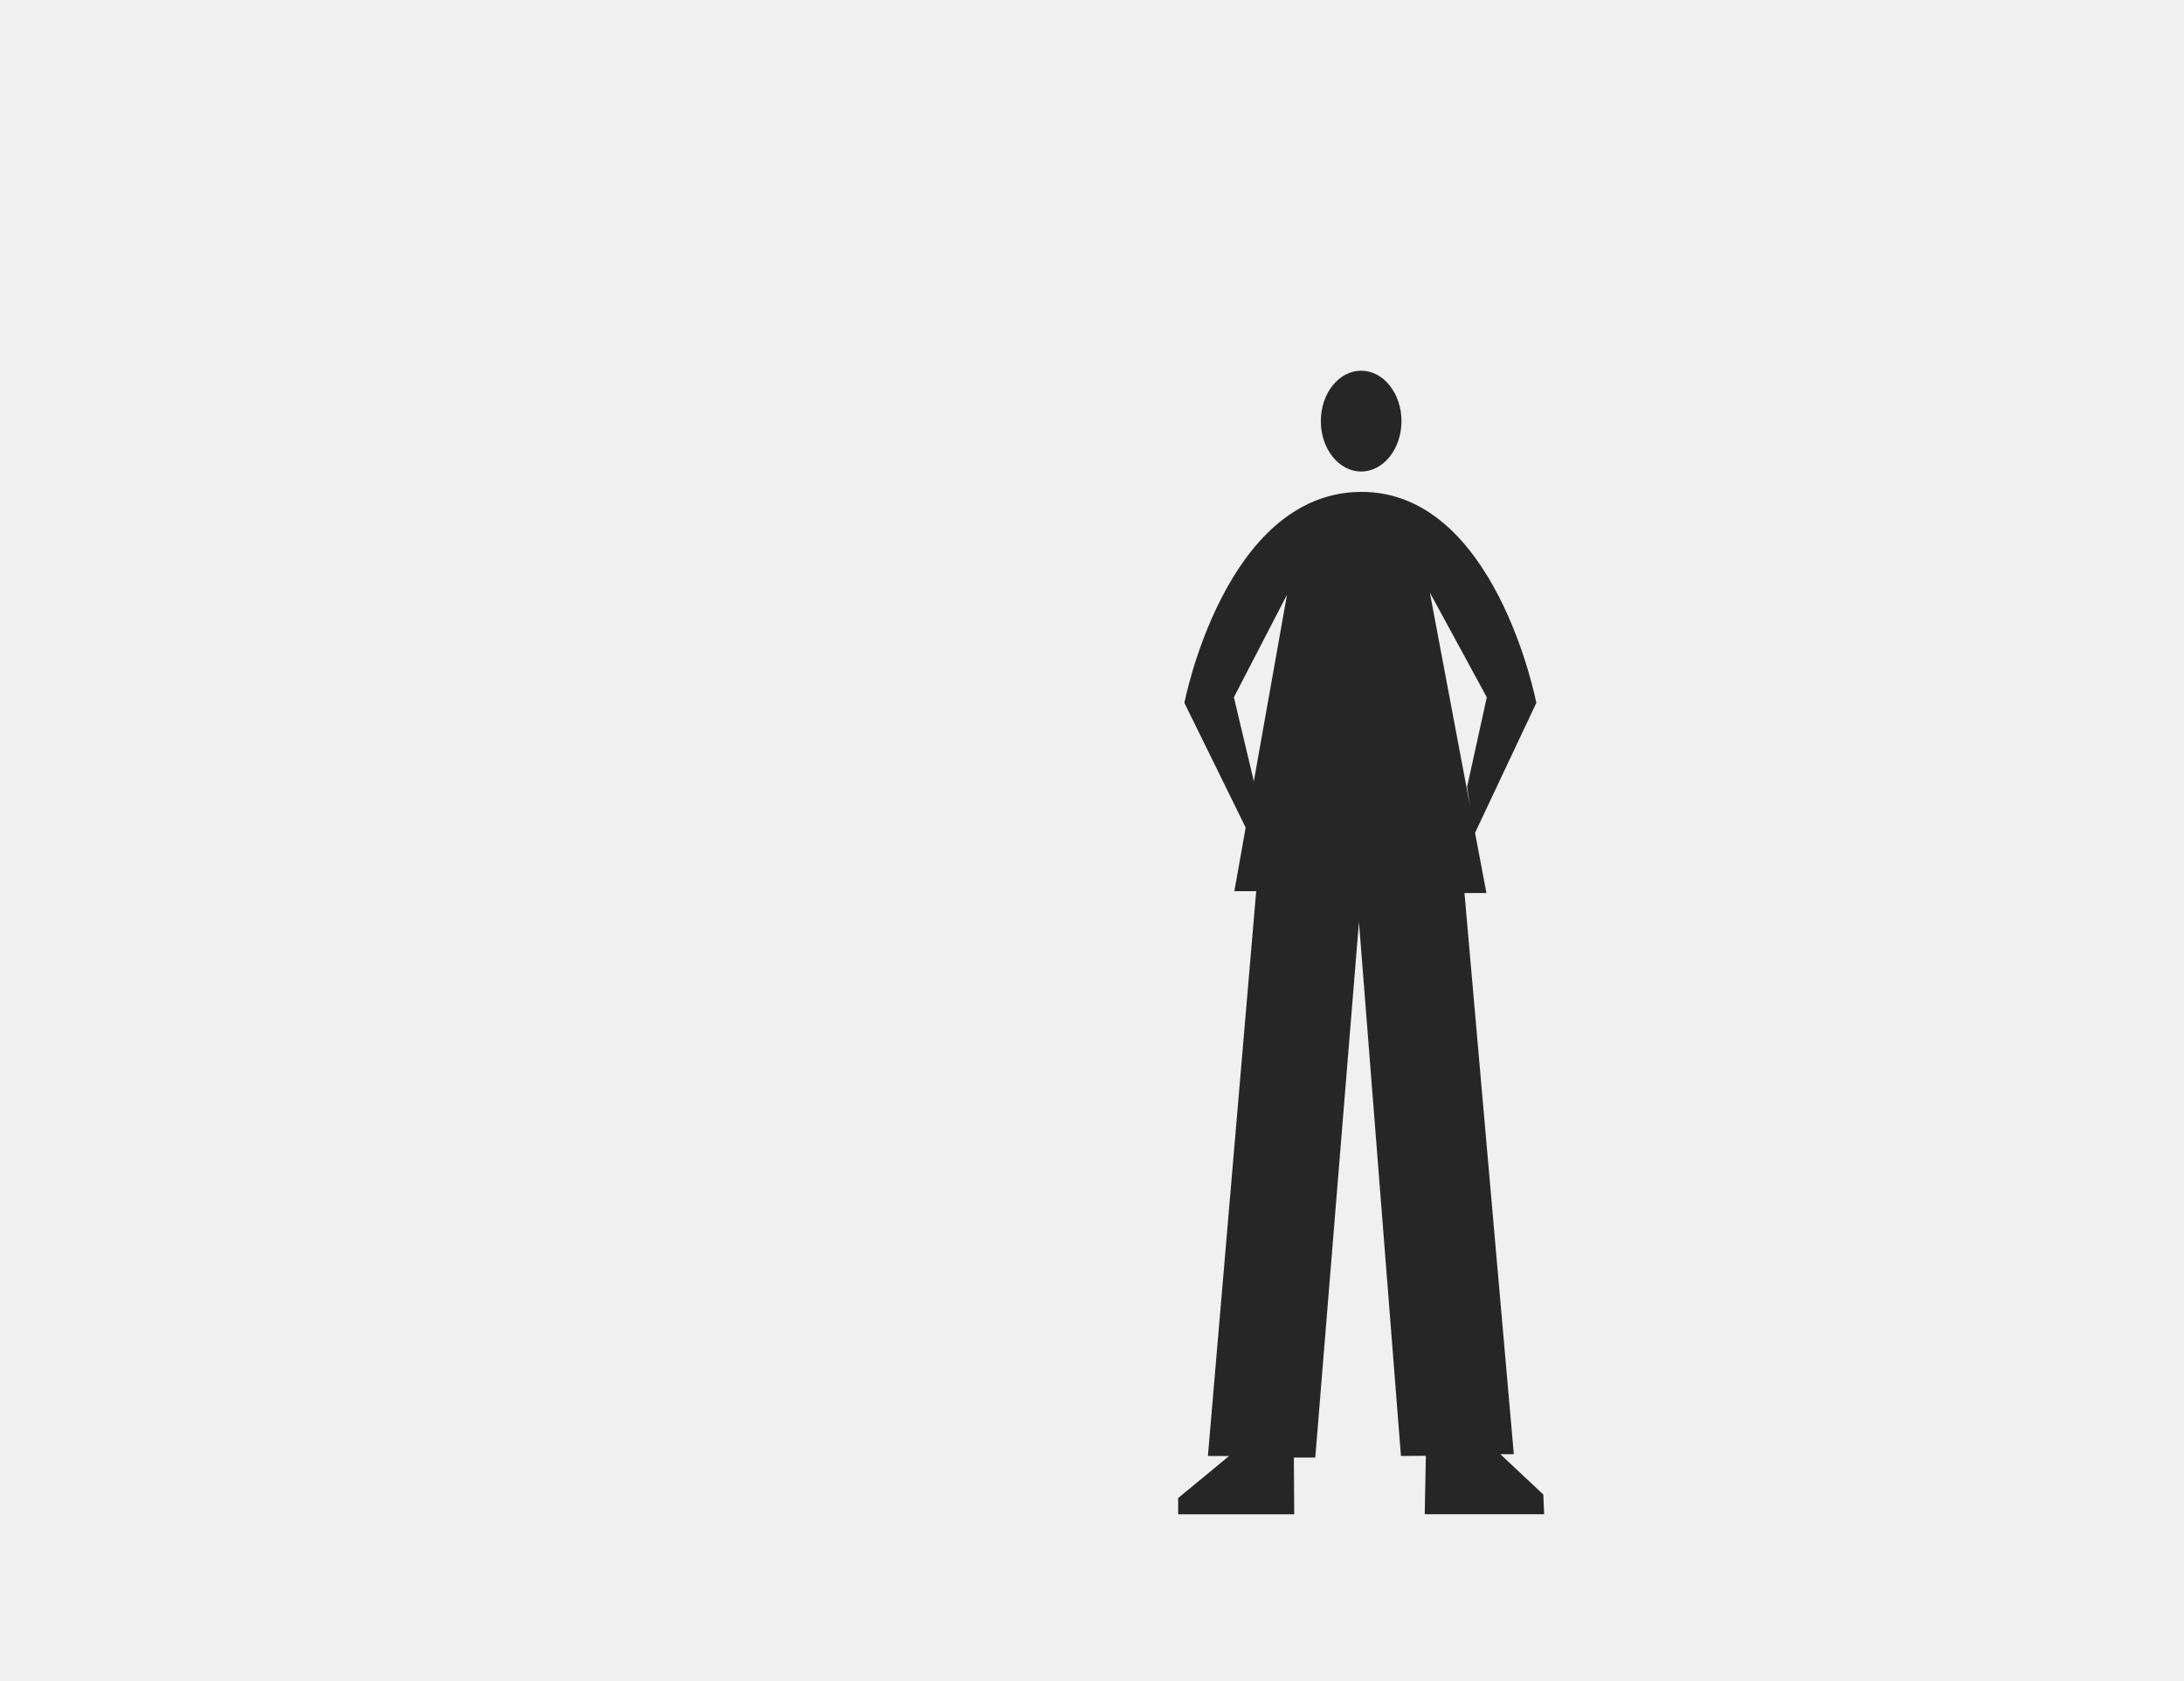
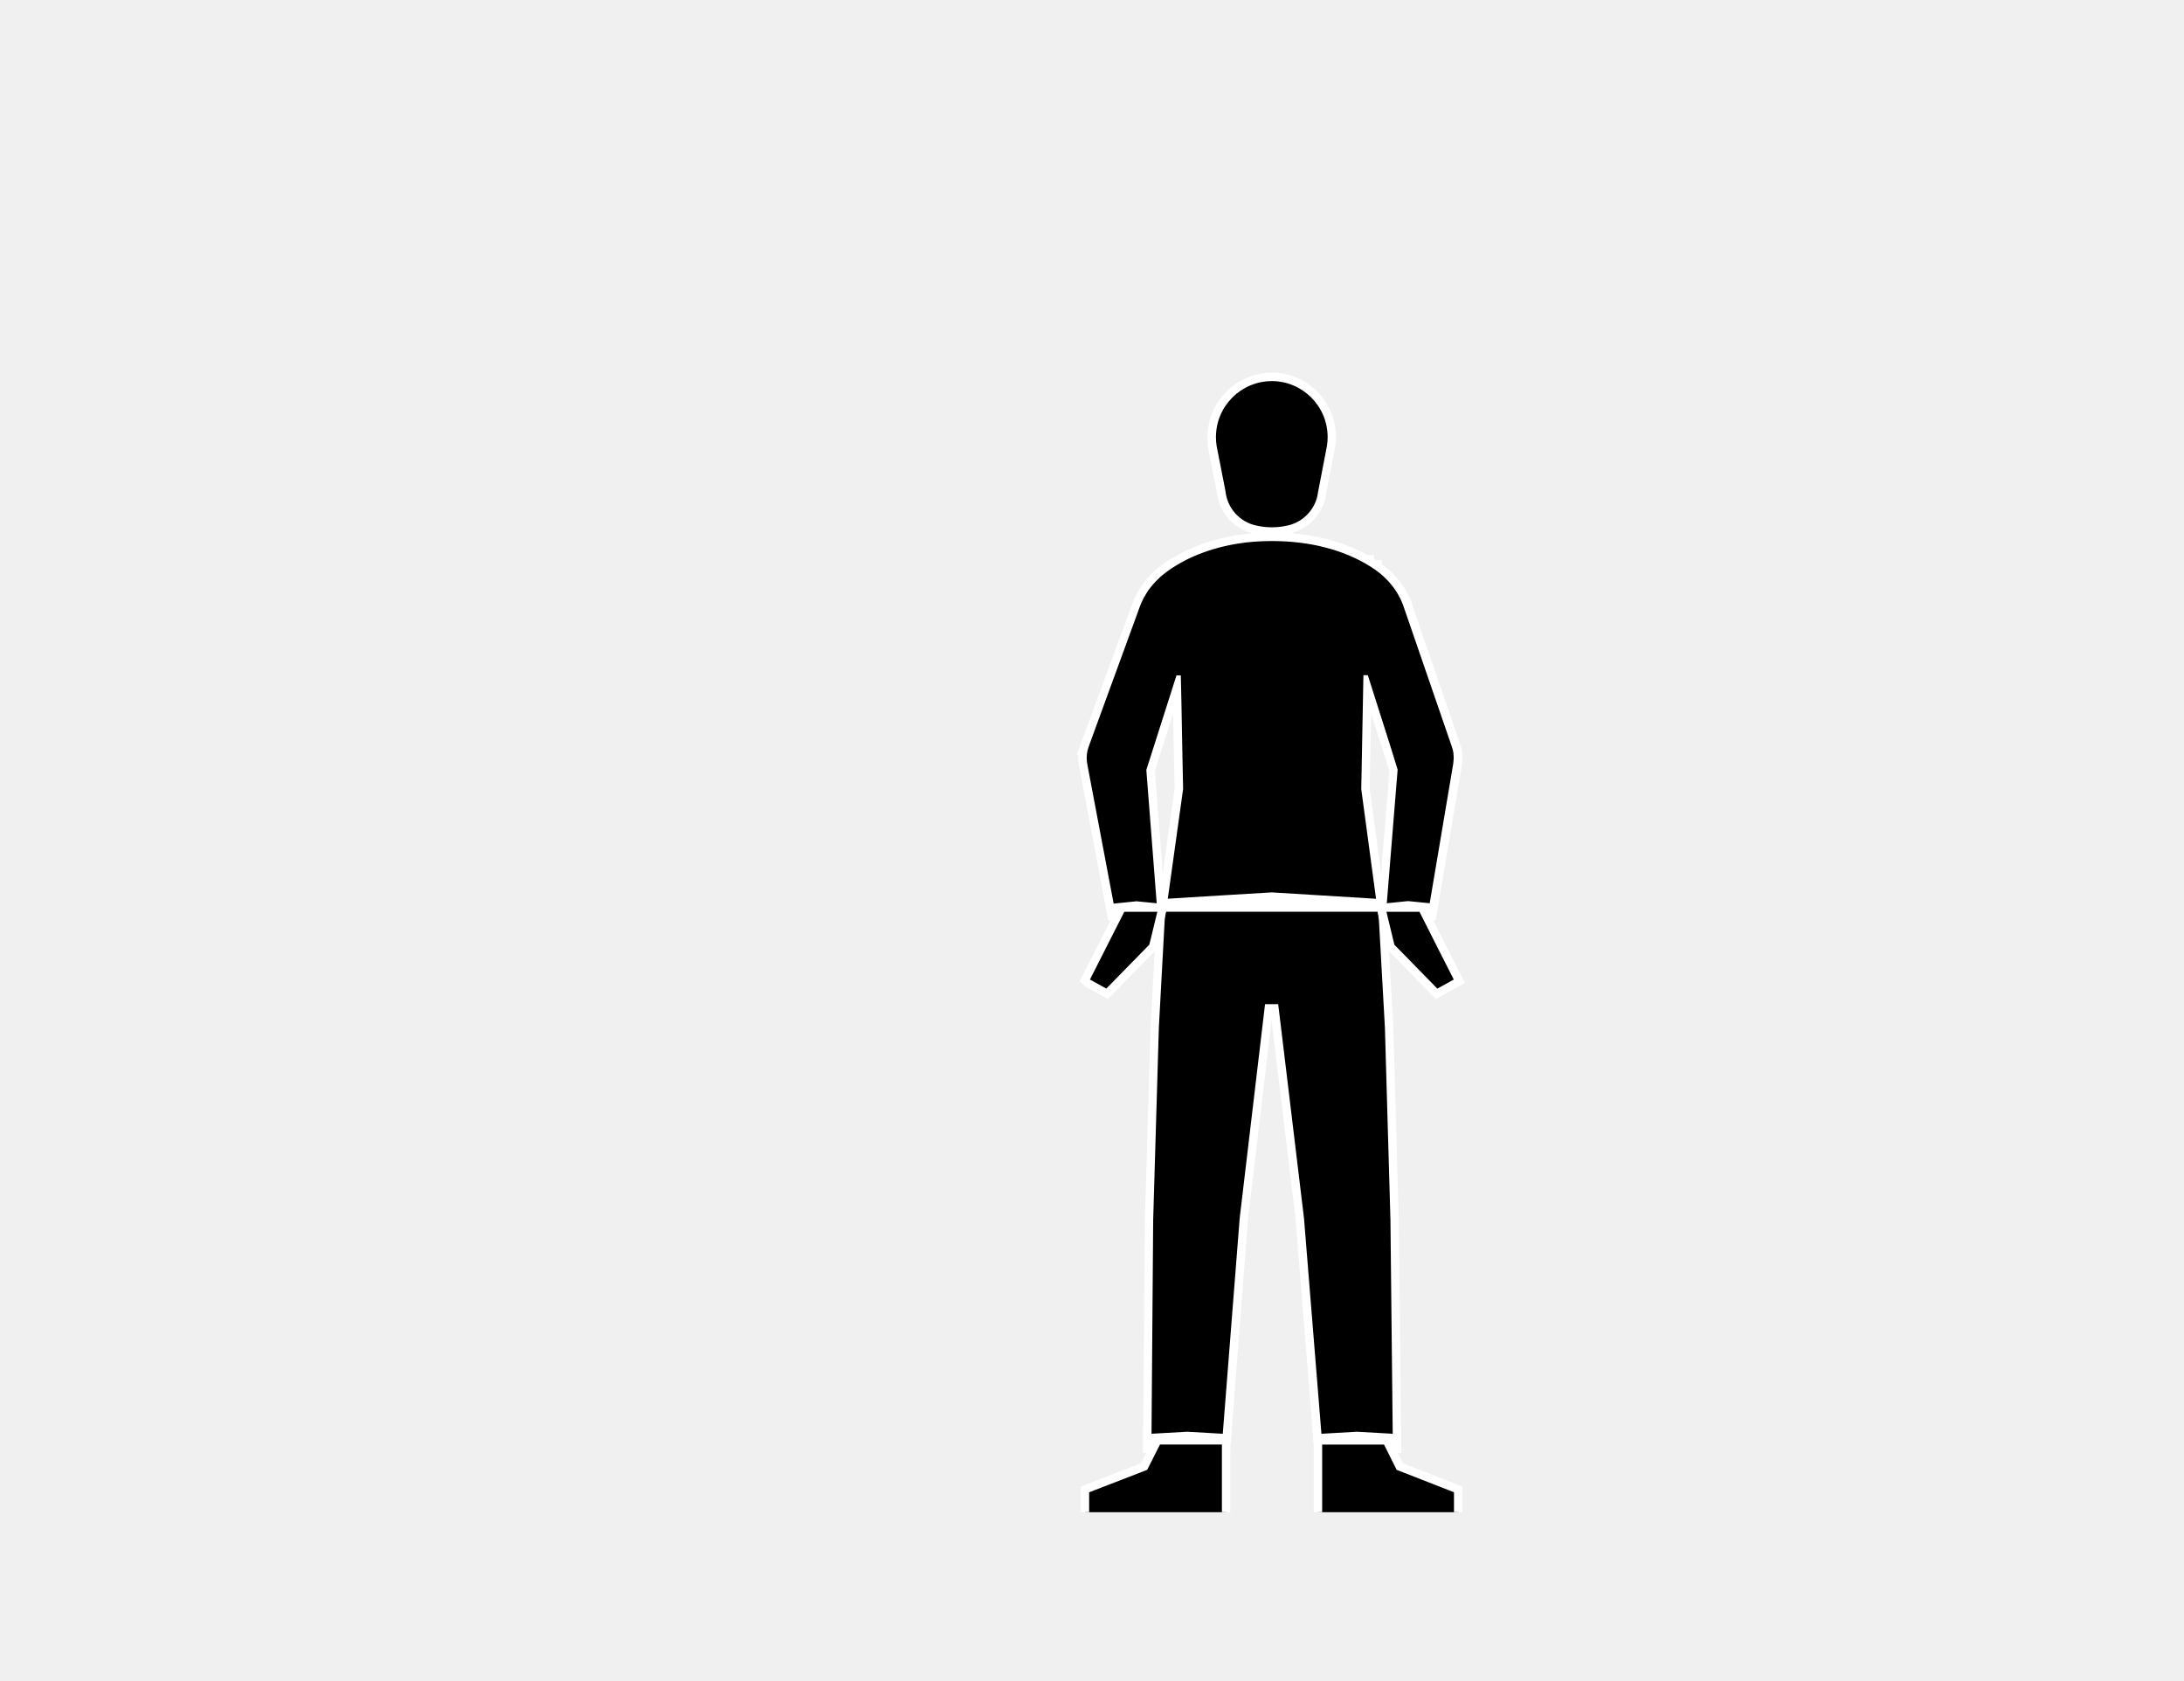
- <svg xmlns="http://www.w3.org/2000/svg" id="Capa_1" data-name="Capa 1" viewBox="0 0 1300 1000">
+ <svg xmlns="http://www.w3.org/2000/svg" id="Capa_3" data-name="Capa 3" viewBox="0 0 1300 1000">
  <defs>
-     <style>.cls-1{fill:#262626;}</style>
+     <style>.cls-1{fill:#fff;}</style>
  </defs>
-   <path class="cls-1" d="M919.14,901.22l-.5-11.72-25.56-24h8l-29.37-334h13.07L878,495.67l36.48-77.33S890.18,291.81,809.58,292.77,705,418.34,705,418.34l36.47,74.2-6.73,37.86h13L719,866.54l12.56.06-30.27,25v9.65h69.08l-.22-33.76H782.9l26-318.81,25,317.87,14.83-.1-.68,34.79ZM745.88,467.54l.42-2.68L734.45,415l31.63-61.05ZM885,415,873.26,468.4l1.83,11.73-24-127.49Z" />
-   <ellipse class="cls-1" cx="810.21" cy="250.63" rx="24" ry="30" />
+   <path class="cls-1" d="M690.88,545.18l.66-3,1.34-9.6,2-.15c3.43-.26,59.53-3.61,61.92-3.75H757l64.31,3.91,1.33,9.8.4,2.85Z" />
+   <path class="cls-1" d="M757,531.12l62.11,3.78,1,7.67v.11H694l0-.11,1.07-7.69c3.45-.27,61.88-3.76,61.88-3.76m0-5-.3,0c-2.39.14-58.51,3.5-62,3.76l-4,.3-.56,4-1,7.51-1.29,6h138.1l-.82-5.71v-.11l-1-7.63-.55-4.07-4.1-.25-62.12-3.78-.3,0Z" />
+   <polygon class="cls-1" points="822.78 862.27 822.77 862.27 784.74 862.27 784.53 859.87 783.82 850.98 807.71 849.62 831.43 850.97 831.57 862.27 822.78 862.27" />
+   <path class="cls-1" d="M807.71,852.12,829,853.33l.08,6.45H787v-.09l-.5-6.35,21.19-1.21m0-5-.29,0-21.19,1.21-5.1.29.4,5.1.51,6.34v.12l.39,4.58H834.1l-.06-5.06-.08-6.45-.05-4.66-4.66-.27L808,847.13l-.28,0Z" />
+   <polygon class="cls-1" points="661.74 545.18 659.93 535.62 676.49 533.93 688.75 535.14 690.84 535.34 691.39 542.54 691.39 542.92 690.85 545.12 688.88 545.18 661.74 545.18" />
+   <path class="cls-1" d="M676.49,536.44l11.7,1.16.32,0,.37,4.85h0v.13h0v.06H663.81l-.92-4.85,9.23-.94,4.37-.45m0-5-.5.05-4.37.44-9.23,1-5.42.55,1,5.35.91,4.85.77,4.07h33.12l1-3.78v-.07l.15-.59v-1.15l-.38-4.85-.32-4.18-4.18-.41-.32,0L677,531.47l-.5-.05Z" />
+   <polygon class="cls-1" points="823.35 545.18 822.75 543.02 822.73 542.6 822.73 542.5 823.3 535.47 825.64 535.22 838.22 533.93 854.06 535.5 852.44 545.18 823.35 545.18" />
+   <path class="cls-1" d="M838.22,536.44l3.73.37,9.2.91-.83,5H825.25l0-.08v0l.39-4.84.29,0,12.31-1.26m0-5-.5.05-12.31,1.26-.32,0-4.11.45-.33,4.12-.39,4.84,0,.2v.86l.17.67,0,.09,1,3.69h33.12l.7-4.17.83-5,.88-5.27-5.32-.53-9.19-.92-3.74-.36-.5-.05Z" />
+   <polygon class="cls-1" points="726.29 862.27 691.5 862.27 690.46 862.27 682.85 862.27 682.94 850.97 706.67 849.62 730.52 850.98 729.41 865.38 726.29 862.27" />
+   <path class="cls-1" d="M706.67,852.12l21.17,1.21-.5,6.45h-42l0-6.45,21.25-1.21m0-5-.29,0-21.25,1.21-4.68.27,0,4.68,0,6.44,0,5h44.92l6.22,6.26.85-10.87.5-6.44.39-5.09-5.09-.29L707,847.13l-.28,0Z" />
+   <path d="M838.23,539l-12.47,1.28h-2.85l.21-2.7,6.45-79-15.65-49.26-1.14,60.2,9.18,68.1-65-4c-3.31.19-58.39,3.49-61.69,3.74h-3.06l.38-2.85,9.09-65.07-.22-11.07-.09-4.47-.85-44.47-15.65,49.09,6.36,81.86-3.28-.31L676.5,539,663,540.33h-2.2l-16-84.55,0-.15v0l-.07-.38-.18-.19v-.93c0-.12,0-.25,0-.37a21.35,21.35,0,0,1,.23-6.82h-.28l1.22-3.36,30.25-82.8c.12-.35.27-.76.44-1.17s.34-.88.54-1.34h0l.22-.5.57-1.24v0l.25-.52c.27-.55.55-1.09.84-1.64.47-.87,1-1.71,1.46-2.5h0l.4-.63c.67-1,1.37-2,2.1-3a47.85,47.85,0,0,1,3.55-4.1c.29-.3.61-.61.93-.93s.62-.6.94-.88l.14-.13.11-.17.28-.19.44-.41.89-.77.79-.65.83-.67,1.43-1.08.81-.58c.37-.27.79-.57,1.25-.88l.62-.42c.53-.36,1-.69,1.57-1l.24-.16,1.38-.85c.24-.15.55-.34.86-.51l.69-.4a2.43,2.43,0,0,1,.35-.2c.52-.31,1.08-.61,1.64-.92,1-.54,2-1.07,3.12-1.62l.3-.14.8-.39,1.1-.52c.76-.35,1.53-.7,2.33-1.05l1.21-.5c.43-.18.85-.36,1.27-.52l1.28-.51,1.32-.49c.92-.35,1.82-.67,2.75-1l1.39-.47,1.45-.45,1.44-.44c1-.3,2-.58,3.12-.86l1.57-.4c.53-.13,1.09-.27,1.66-.39,1.06-.25,2.17-.49,3.31-.71.83-.17,1.7-.34,2.59-.49l1.83-.31.16-.15h.88c1.51-.22,2.76-.39,3.92-.53l1.44-.16,1.91-.19,1.44-.12c3.48-.28,7.1-.43,10.76-.43,2.76,0,5.5.08,8.14.22l.32,0c1.42.08,2.9.19,4.66.35,1.53.14,3.05.31,4.52.5l.51.06c1.65.21,3.36.47,5,.76l1.29.23,2.26.44,1.09.22.37.08,1.45.32.18,0c1.06.25,2.1.5,3.12.77s2.13.56,3.34.92l.82.25.25.07c1,.29,1.87.59,2.77.89l1.3.44c.88.31,1.69.6,2.48.9s1.55.6,2.3.91l1.48.61c2.25,1,4.43,2,6.49,3.07l.79.41,1.61.89.16.09h1.84V334c.56.33,1.07.65,1.54.95l.64.41.7.46H820V337l.45.32A50.32,50.32,0,0,1,825,341h0l.7.7a45.72,45.72,0,0,1,4.63,4.92c.53.66,1.07,1.37,1.64,2.16a45.82,45.82,0,0,1,2.91,4.64c.45.82.87,1.64,1.25,2.45.14.31.29.63.43,1,.27.61.54,1.25.79,1.89l.19.49,0,0,.46,1.35L859.23,422l7.35,21.35,0,.1.06.22c.13.35.25.69.36,1l.11.35v0l.21.78.08.31v0c.06.3.13.61.19.92l0,.23c0,.22.07.46.1.69l.05.35a22,22,0,0,1-.06,5.84c0,.11,0,.28-.07.45l-.09.5-14.38,85.25Z" />
+   <path class="cls-1" d="M756.81,322c2.77,0,5.46.08,8.05.22l.22,0c1.57.08,3.12.21,4.62.34s3,.3,4.43.49l.46.05c1.71.22,3.37.48,5,.75l1.26.23c.75.13,1.49.28,2.21.43.49.09,1,.2,1.45.3l1.57.35h0c1,.24,2,.48,3,.74s2.2.59,3.26.91l1.06.31h0l2.71.87,1.32.45c.8.28,1.59.57,2.36.86s1.51.58,2.24.88l1.44.6h0c2.3,1,4.4,2,6.31,3,.27.13.54.28.8.42.53.27,1,.56,1.53.84.25.13.49.27.73.41h0c1,.55,1.86,1.09,2.69,1.62l.61.39c.45.29.89.58,1.31.87h0l1.51,1.05a45.3,45.3,0,0,1,4.93,4l0,.05v0h0a42.56,42.56,0,0,1,4.4,4.7c.54.66,1.06,1.34,1.55,2a43.69,43.69,0,0,1,2.76,4.38c.42.76.81,1.53,1.18,2.31.13.29.27.59.4.89.26.59.52,1.2.75,1.81.12.3.24.61.35.92h0l.24.68c.07.23.15.46.23.69l.08.23,20.9,60.69,7.4,21.5a.16.16,0,0,1,0,.09h0q.19.49.36,1h0c.1.35.2.7.29,1.05h0c.08.35.16.72.23,1.08h0c.05.26.09.53.13.81,0,.1,0,.2,0,.3a19.41,19.41,0,0,1-.06,5.17c0,.13,0,.26,0,.39s0,.25-.07.37a.28.28,0,0,0,0,.09l-14,83-9.2-.91-3.73-.37-12.31,1.26-.29,0h0l6-74,.45-5.51-1-3.21-.37-1.17L827.89,445l-10.43-32.81-3.29-10.35h-2.61l-.26,13.5-.73,38.55-.11,6.05-.19,9.7,8.8,65.28L757,531.12s-58.43,3.49-61.88,3.76h0l9.11-65.27L704,458.34l-.09-4.47-.72-37.6L702.87,402h-2.6l-3.54,11.11L685.29,449h0l-1.56,4.88L682.4,458l-.06.22.22,2.91,5.71,73.44.24,3-.32,0-11.7-1.16-4.37.45-9.23.94h0L647.3,455.39a.43.43,0,0,0,0-.05l-.24-1.31s0,0,0,0a.36.36,0,0,0,0-.1v0c0-.14,0-.27-.06-.42a19.18,19.18,0,0,1,1-9.05h0l30.25-82.8c.12-.37.26-.73.41-1.09.22-.59.46-1.18.72-1.75h0c.26-.58.52-1.14.79-1.71h0c.25-.52.51-1,.79-1.54.55-1,1.13-2,1.76-3h0c.62-1,1.28-1.89,2-2.8a42.87,42.87,0,0,1,3.36-3.88L689,345c.3-.29.6-.58.91-.86l.1-.08,0-.05.1-.1.07-.07.06-.06c.09-.07.18-.16.29-.26l.22-.2.25-.22.29-.25.35-.3.69-.57.81-.65c.17-.13.34-.27.53-.4s.57-.44.89-.68l.73-.52c.39-.29.8-.57,1.23-.87.23-.14.45-.3.67-.45l1.44-.94.25-.16c.42-.27.86-.54,1.31-.81L701,336l.78-.45a1.22,1.22,0,0,1,.19-.12l1.66-.92c1-.53,2-1.05,3-1.57l1.06-.52,1.08-.51,2.28-1,1.19-.5,1.22-.5,1.25-.49,1.29-.48c.87-.33,1.75-.65,2.66-.95l1.39-.46,1.42-.44,1.4-.43c1-.3,2-.57,3.05-.84l1.54-.39,1.58-.38c1.07-.25,2.15-.48,3.27-.7.83-.17,1.67-.33,2.53-.47s1.72-.3,2.6-.43h0c1.32-.2,2.67-.4,4-.56l1.39-.15c.62-.07,1.25-.13,1.88-.18l1.43-.13c3.36-.27,6.88-.42,10.55-.42m61.72,81.12a1,1,0,0,1,0,.17h0l0-.17v0M756.81,317c-3.72,0-7.41.15-11,.44l-1.48.13c-.65.05-1.3.12-2,.19-.46,0-.91.1-1.37.15H741c-1.15.13-2.37.3-3.82.51h-1.81l-.32.34-1,.17c-.8.14-1.69.31-2.65.5s-2.06.42-3.35.72c-.63.13-1.22.28-1.73.41l-1.56.4c-1.27.33-2.29.61-3.22.89l-1.47.44-1.49.47-1.41.47c-.92.3-1.86.63-2.83,1l-.88.33-.42.16-1.38.54-1.25.51-.42.18-.75.32h0l0,0c-.81.35-1.61.71-2.38,1.06l-1.18.56-.8.39-.27.14c-1.13.55-2.23,1.12-3.26,1.68l-1.62.9-.44.26c-.22.12-.43.25-.64.38s-.67.39-.94.56c-.48.28-1,.57-1.39.85l-.25.16c-.54.34-1.07.68-1.57,1l-.07,0-.52.36,0,0,0,0-1.31.92-.79.57,0,0,0,0-.26.2-.65.49-.46.36-.09.07c-.31.23-.62.48-.91.72l-.77.64,0,0,0,0-.09.08-.3.26-.1.09-.06,0-.34.29-.26.24,0,0,0,0-.18.16-.21.21-.06,0-.17.17,0,0c-.35.31-.69.64-1,1s-.68.66-1,1a47.92,47.92,0,0,0-3.72,4.31c-.77,1-1.51,2-2.22,3.12l-.8,1.25v0c-.39.65-.78,1.32-1.15,2s-.63,1.19-.9,1.75l-.5,1v.05c-.12.25-.23.5-.34.76l-.45,1v.06c-.13.31-.26.63-.38,1s-.34.86-.47,1.25L643.3,442.68l-2.45,6.72h1A24,24,0,0,0,642,454a1.64,1.64,0,0,0,0,.22v.1l0,.09v1.64l.37.38L658,538.76l.77,4.07h4.4l.26,0,9.23-.95,3.87-.39,11.2,1.11.33,0,5.93.57-.26-3.3h1.55l.21,0c3.24-.24,56.95-3.46,61.49-3.73l61.82,3.76,1.64.1-.22,2.74h5.69l.28,0,.28,0,11.79-1.2,3.23.32,9.2.91,4.64.46.78-4.6,14-82.83v-.07l0-.18,0-.15,0-.14v-.07c0-.2.07-.39.09-.58a24.85,24.85,0,0,0,.06-6.45V448c0-.11,0-.2,0-.29s0-.35-.08-.54v0l0-.24,0-.11,0-.12c0-.24-.09-.48-.14-.72v-.08l-.16-.63c0-.16-.09-.33-.13-.49v0l-.22-.72c-.12-.41-.25-.78-.37-1.1l-.12-.34-7.35-21.36-20.9-60.69,0-.11,0-.05s0-.07,0-.11l-.15-.46-.05-.14c0-.15-.1-.3-.16-.45a2.25,2.25,0,0,0-.08-.24l-.35-1.05-.08-.08h0v0c-.26-.66-.54-1.33-.83-2l-.47-1c-.39-.83-.83-1.7-1.3-2.56a48.78,48.78,0,0,0-3.08-4.9c-.6-.84-1.17-1.59-1.74-2.29a47.54,47.54,0,0,0-4.81-5.14l-1.39-1.4H826c-.83-.72-2-1.66-3.46-2.75V333.3H819l-.11-.07-.66-.42-.35-.23v-2.16h-3.69l-1.26-.69-.31-.15c-.17-.1-.35-.19-.53-.28-2.11-1.11-4.34-2.16-6.63-3.14l-.94-.4h0l-.44-.19-.09,0c-.71-.29-1.54-.63-2.41-.95l-2.44-.89h0l0,0c-.46-.16-.92-.32-1.39-.46l-2.78-.9-.72-.22h0l-.4-.11c-1.23-.37-2.35-.68-3.42-1s-2-.51-3.16-.77l-.55-.13h0l-1.08-.24-.43-.09-1.12-.23-2.27-.44L781,319l-.54-.1h-.05c-1.7-.3-3.43-.56-5.14-.78l-.58-.07c-1.48-.19-3-.36-4.54-.5-1.77-.16-3.26-.27-4.7-.35l-.41,0c-2.68-.15-5.45-.23-8.24-.23Zm58.47,152.38.18-9.31.11-6,.56-29.48,7,22,2.83,8.89.36,1.16.73,2.27-.37,4.53-4.6,56.35-6.79-50.37Zm-125-19.57,8-25.15.56,29.36.1,4.47.2,10.87-7,50.43-4.59-59-.15-1.93,1.11-3.44,1.55-4.89.24-.74Z" />
+   <path d="M722.06,265.43a27.6,27.6,0,0,1-.54-2.74l4.92-.86.5,2.54Z" />
+   <path class="cls-1" d="M724,262.32l.5,2.53c-.2-.83-.37-1.67-.5-2.53m4.9-1L719,263.07c.15,1,.35,2,.59,2.95l9.76-2.14-.5-2.53Z" />
+   <path d="M786.93,264.3l.5-2.56,4.92.85c-.12.84-.3,1.74-.52,2.74Z" />
+   <path class="cls-1" d="M789.88,262.22c-.13.86-.3,1.71-.49,2.55l.49-2.55m-4.91-1-.49,2.56,9.78,2.05c.25-1.06.43-2,.57-2.92L785,261.27Z" />
+   <path d="M756.93,316.37a44.45,44.45,0,0,1-10.57-1.29h-.26l-.31-.14-.29-.09h-.25l-.37-.18a25.76,25.76,0,0,1-18.08-22l-5.29-27a37.31,37.31,0,0,1-.42-5.54,35.84,35.84,0,0,1,71.67,0,35.41,35.41,0,0,1-.38,5.26v.05L786.9,294l0,.18,0,.06-.23,1.2a3.41,3.41,0,0,1-.1.46A25.85,25.85,0,0,1,769,314.66l-.34.18h-.18l-.24.23h-.74A43.69,43.69,0,0,1,756.93,316.37Z" />
+   <path class="cls-1" d="M756.93,226.81a33.33,33.33,0,0,1,33.33,33.33,33.9,33.9,0,0,1-.38,5.07h0l-.49,2.55-4.95,25.74s0,.05,0,.08l-.27,1.41a1.06,1.06,0,0,1,0,.19,23.39,23.39,0,0,1-16.06,17.15h0a3.45,3.45,0,0,1-.43.12l-.36.1h0a41.37,41.37,0,0,1-20.5,0h0l-.37-.1-.43-.12h-.05a23.39,23.39,0,0,1-16.52-20v0l-4.79-24.47-.5-2.53,0-.09a34.07,34.07,0,0,1-.38-5.09,33.33,33.33,0,0,1,33.34-33.33m0-5a38.38,38.38,0,0,0-38.34,38.33A39.32,39.32,0,0,0,719,266v.13l0,.09v.07l.5,2.54L724.32,293a28.25,28.25,0,0,0,19.92,24.06l.31.09.32.09.61.3H746a47,47,0,0,0,10.89,1.29,46.37,46.37,0,0,0,10.87-1.29h1.46l.56-.56a28.34,28.34,0,0,0,19.12-20.53,5.18,5.18,0,0,0,.14-.66l.19-1,0-.08.06-.39,4.94-25.68.49-2.56.09-.47v-.11a38,38,0,0,0,.38-5.44,38.37,38.37,0,0,0-38.33-38.33Z" />
+   <polygon points="807.71 854.62 786.59 855.83 784.21 855.83 784.02 853.53 773.69 725.21 758.62 600.19 755.23 600.19 740.39 725.31 730.14 855.97 706.67 854.62 685.49 855.83 682.9 855.83 682.91 853.31 683.94 725.88 687.32 611.52 690.79 547.41 691.8 540.18 822.31 540.18 823.28 547.41 826.85 611.45 830.14 725.83 831.49 855.98 807.71 854.62" />
+   <path class="cls-1" d="M820.12,542.68l.67,5,.2,3.57,3.36,60.37,3.29,114.31L829,853.33l-21.25-1.21-21.19,1.21h0L776.18,725,762.69,613l-1.86-15.34H753L737.91,725,727.84,853.33l-21.17-1.21-21.25,1.21h0l1-127.43,3.38-114.31,3.46-63.94.7-5H820.12m4.38-5H689.62L689,542l-.69,5,0,.21v.21l-3.46,63.94v.13l-3.37,114.3v.11l-1,127.43,0,5h5.34l21-1.2,20.88,1.2,4.89.28.38-4.89L742.89,725.5l14-118.41.79,6.55,13.49,111.87,10.32,128.22.37,4.6h4.9l20.91-1.2,21,1.2,5.34.3-.06-5.35-1.32-127.43v-.09l-3.29-114.31v-.14L826,550.94l-.2-3.57v-.19l0-.19-.67-5-.58-4.33Z" />
+   <polygon points="867.99 886.47 867.99 900 784.53 900 784.53 857.27 824.94 857.27 825.93 858.32 826.1 858.66 833.18 872.84 842.55 876.5 867.99 886.47" />
+   <path class="cls-1" d="M867.31,883.52l-23.84-9.35L835,870.86l-1.37-2.75-5.28-10.57-.33-.67-.51-.54L826,854.77H782V900h5V859.77h36.84l5.27,10.57,2.24,4.47,10.26,4,23.85,9.34V900h5V884.76Z" />
+   <polygon points="647.22 585.01 645.75 583.44 646.54 581.87 667.67 540.18 692.07 540.18 686.62 562.58 686.62 563.3 685.91 564.03 659.02 591.5 647.22 585.01" />
+   <path class="cls-1" d="M688.88,542.68l-3.78,15.58-1,4h0l-25.56,26.1L648.78,583h0l12.28-24.23.48-.95,7.68-15.14h19.67m6.37-5H666.14l-1.39,2.74-7.68,15.14-.48,1-12.28,24.22L642.66,584l2.58,2.56.5.49.63.35,9.79,5.38,3.32,1.83,2.66-2.71,25.56-26.11,1.42-1.45v-1.45l.84-3.44,3.78-15.58,1.51-6.18Z" />
+   <polygon points="827.73 563.53 822.08 540.18 846.48 540.18 868.67 584.03 855.09 591.5 827.73 563.53" />
+   <path class="cls-1" d="M844.94,542.68l11,21.8L865.35,583l-9.8,5.39L830,562.28l-4.74-19.6h19.68m3.07-5h-29.1l1.49,6.18,4.74,19.59.32,1.34,1,1L852,591.89l2.65,2.71,3.33-1.83,9.8-5.39,4.23-2.33-2.18-4.31-9.38-18.52-11-21.79L848,537.68Z" />
+   <polygon points="729.83 857.27 729.83 900 645.8 900 645.8 886.46 681.07 872.83 688.41 858.29 689.43 857.27 729.83 857.27" />
+   <path class="cls-1" d="M688.39,854.77l-1.47,1.47-.56.57-.36.71-5.18,10.27-1.55,3.05-5.85,2.27-26.92,10.4-3.2,1.24V900h5V888.17l26.92-10.4,7.65-3,2.41-4.77,5.18-10.27h36.87V900h5V854.77Z" />
</svg>
